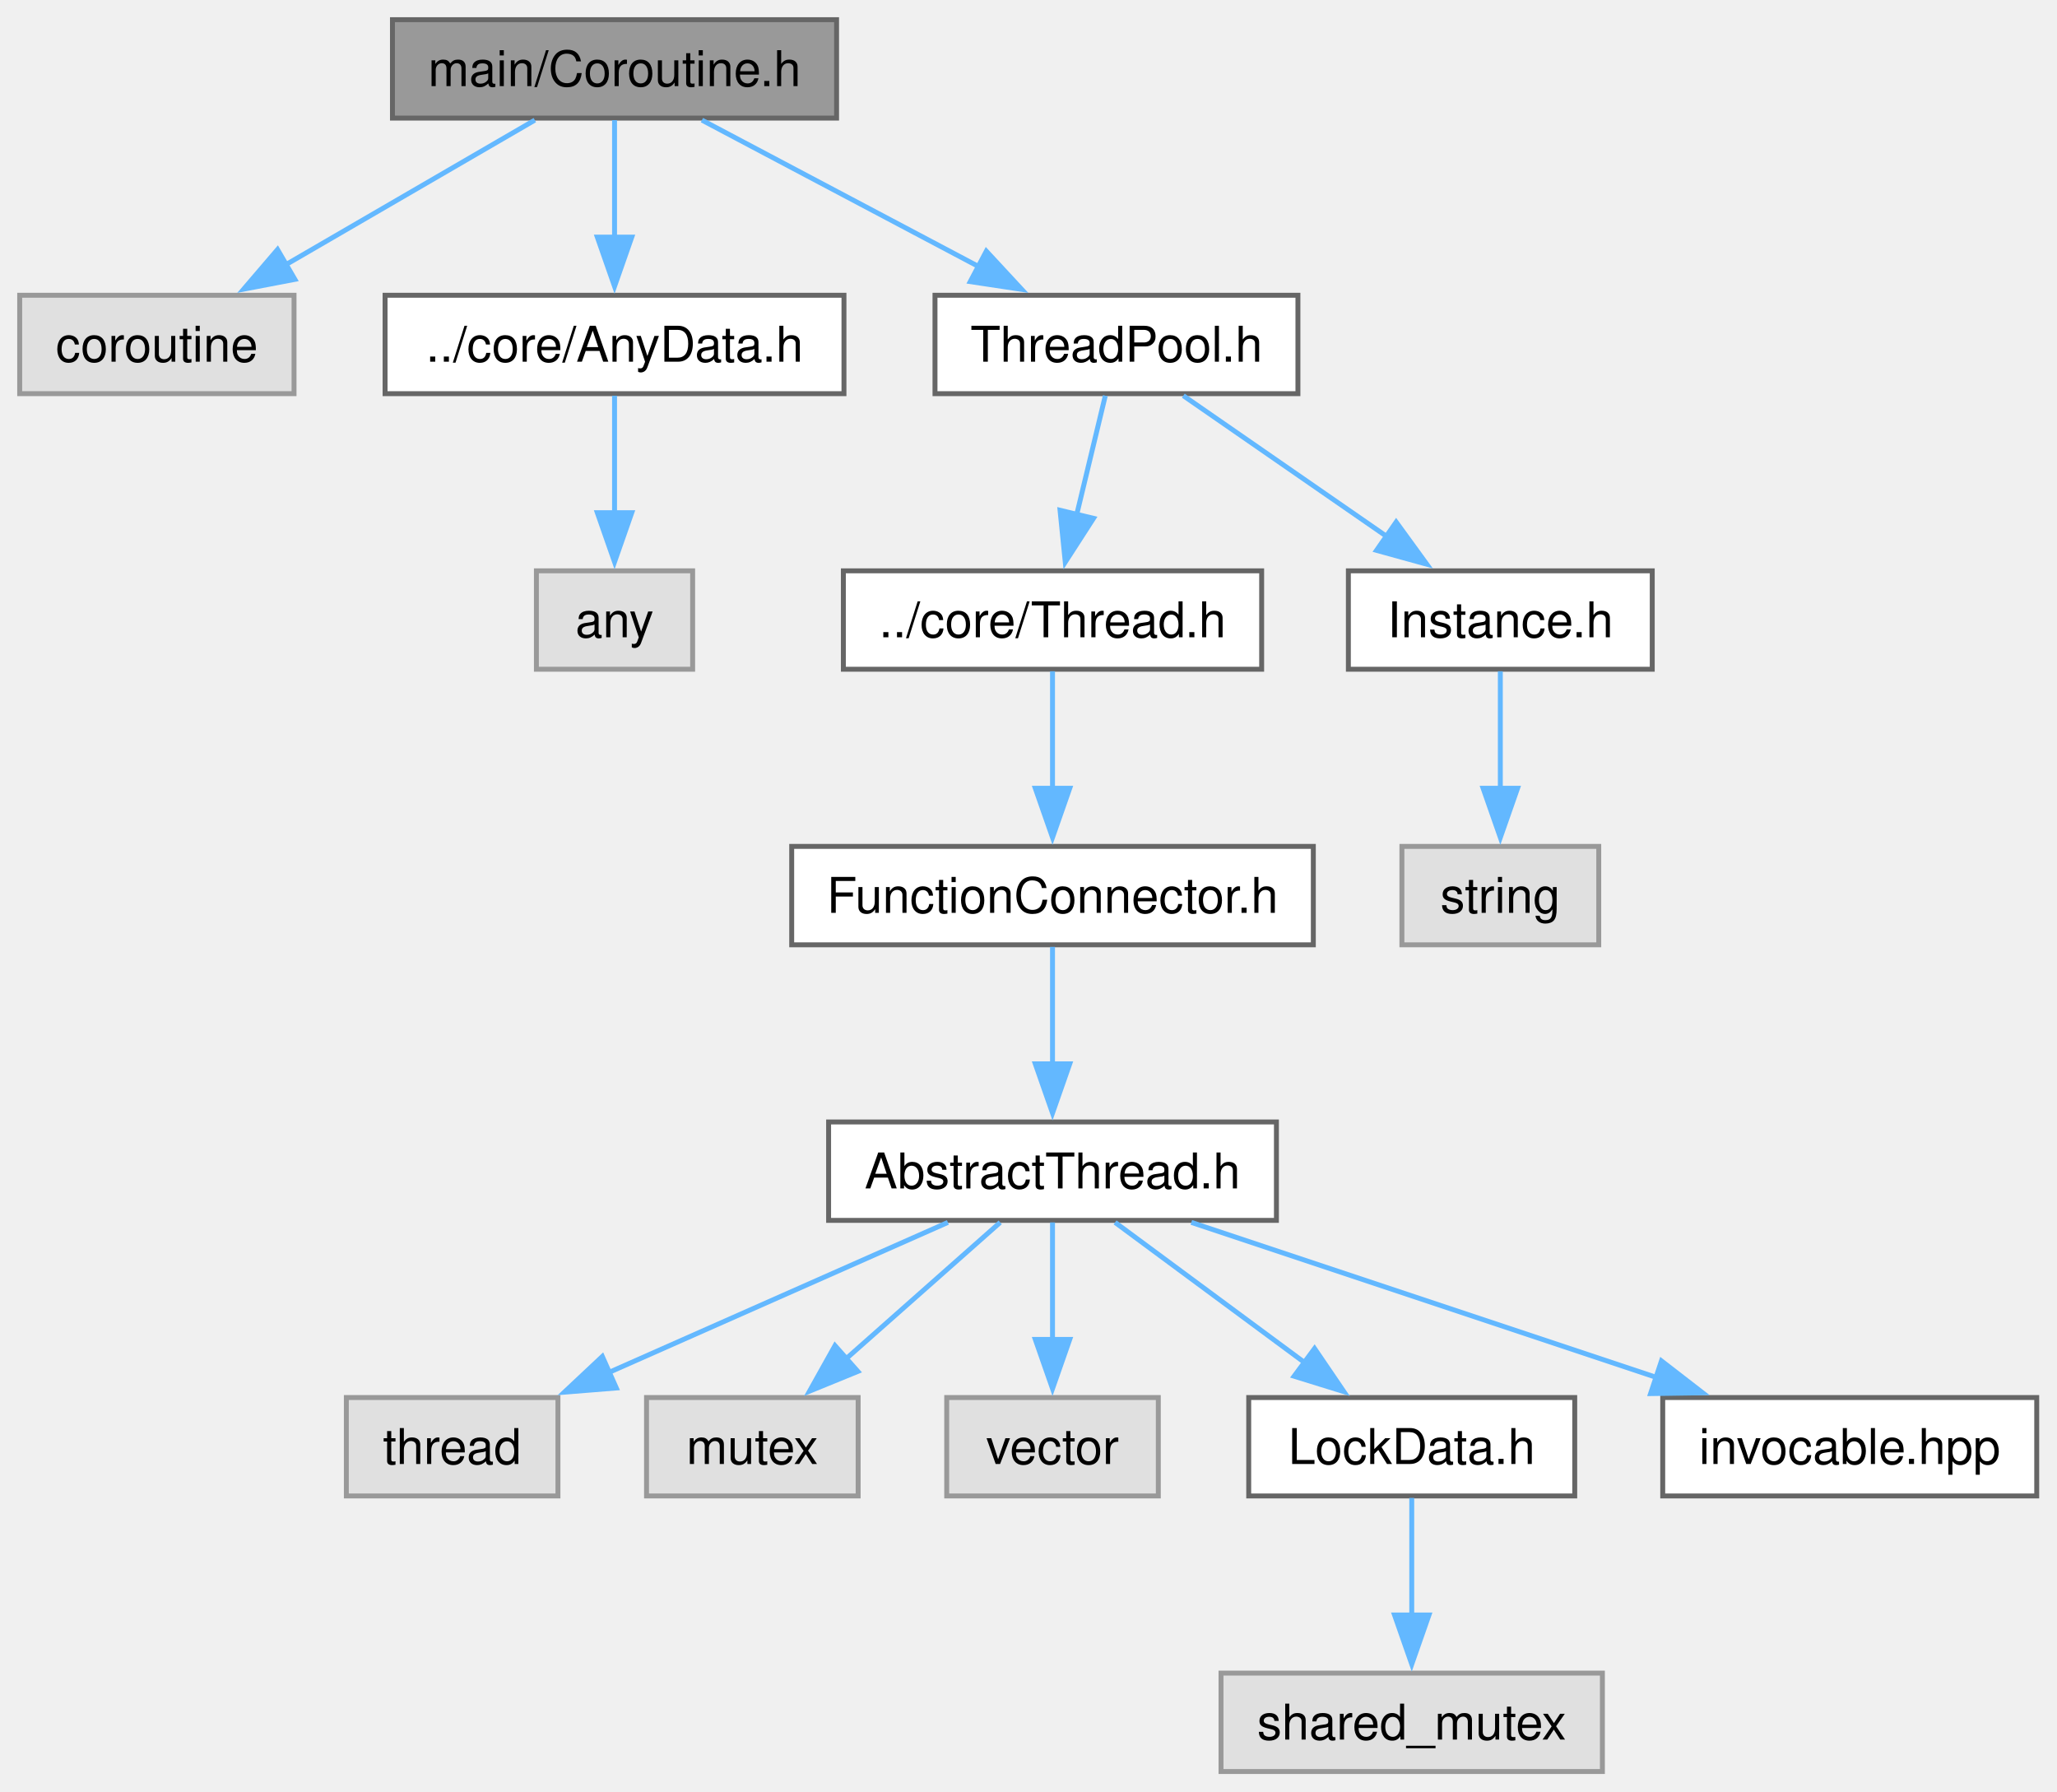
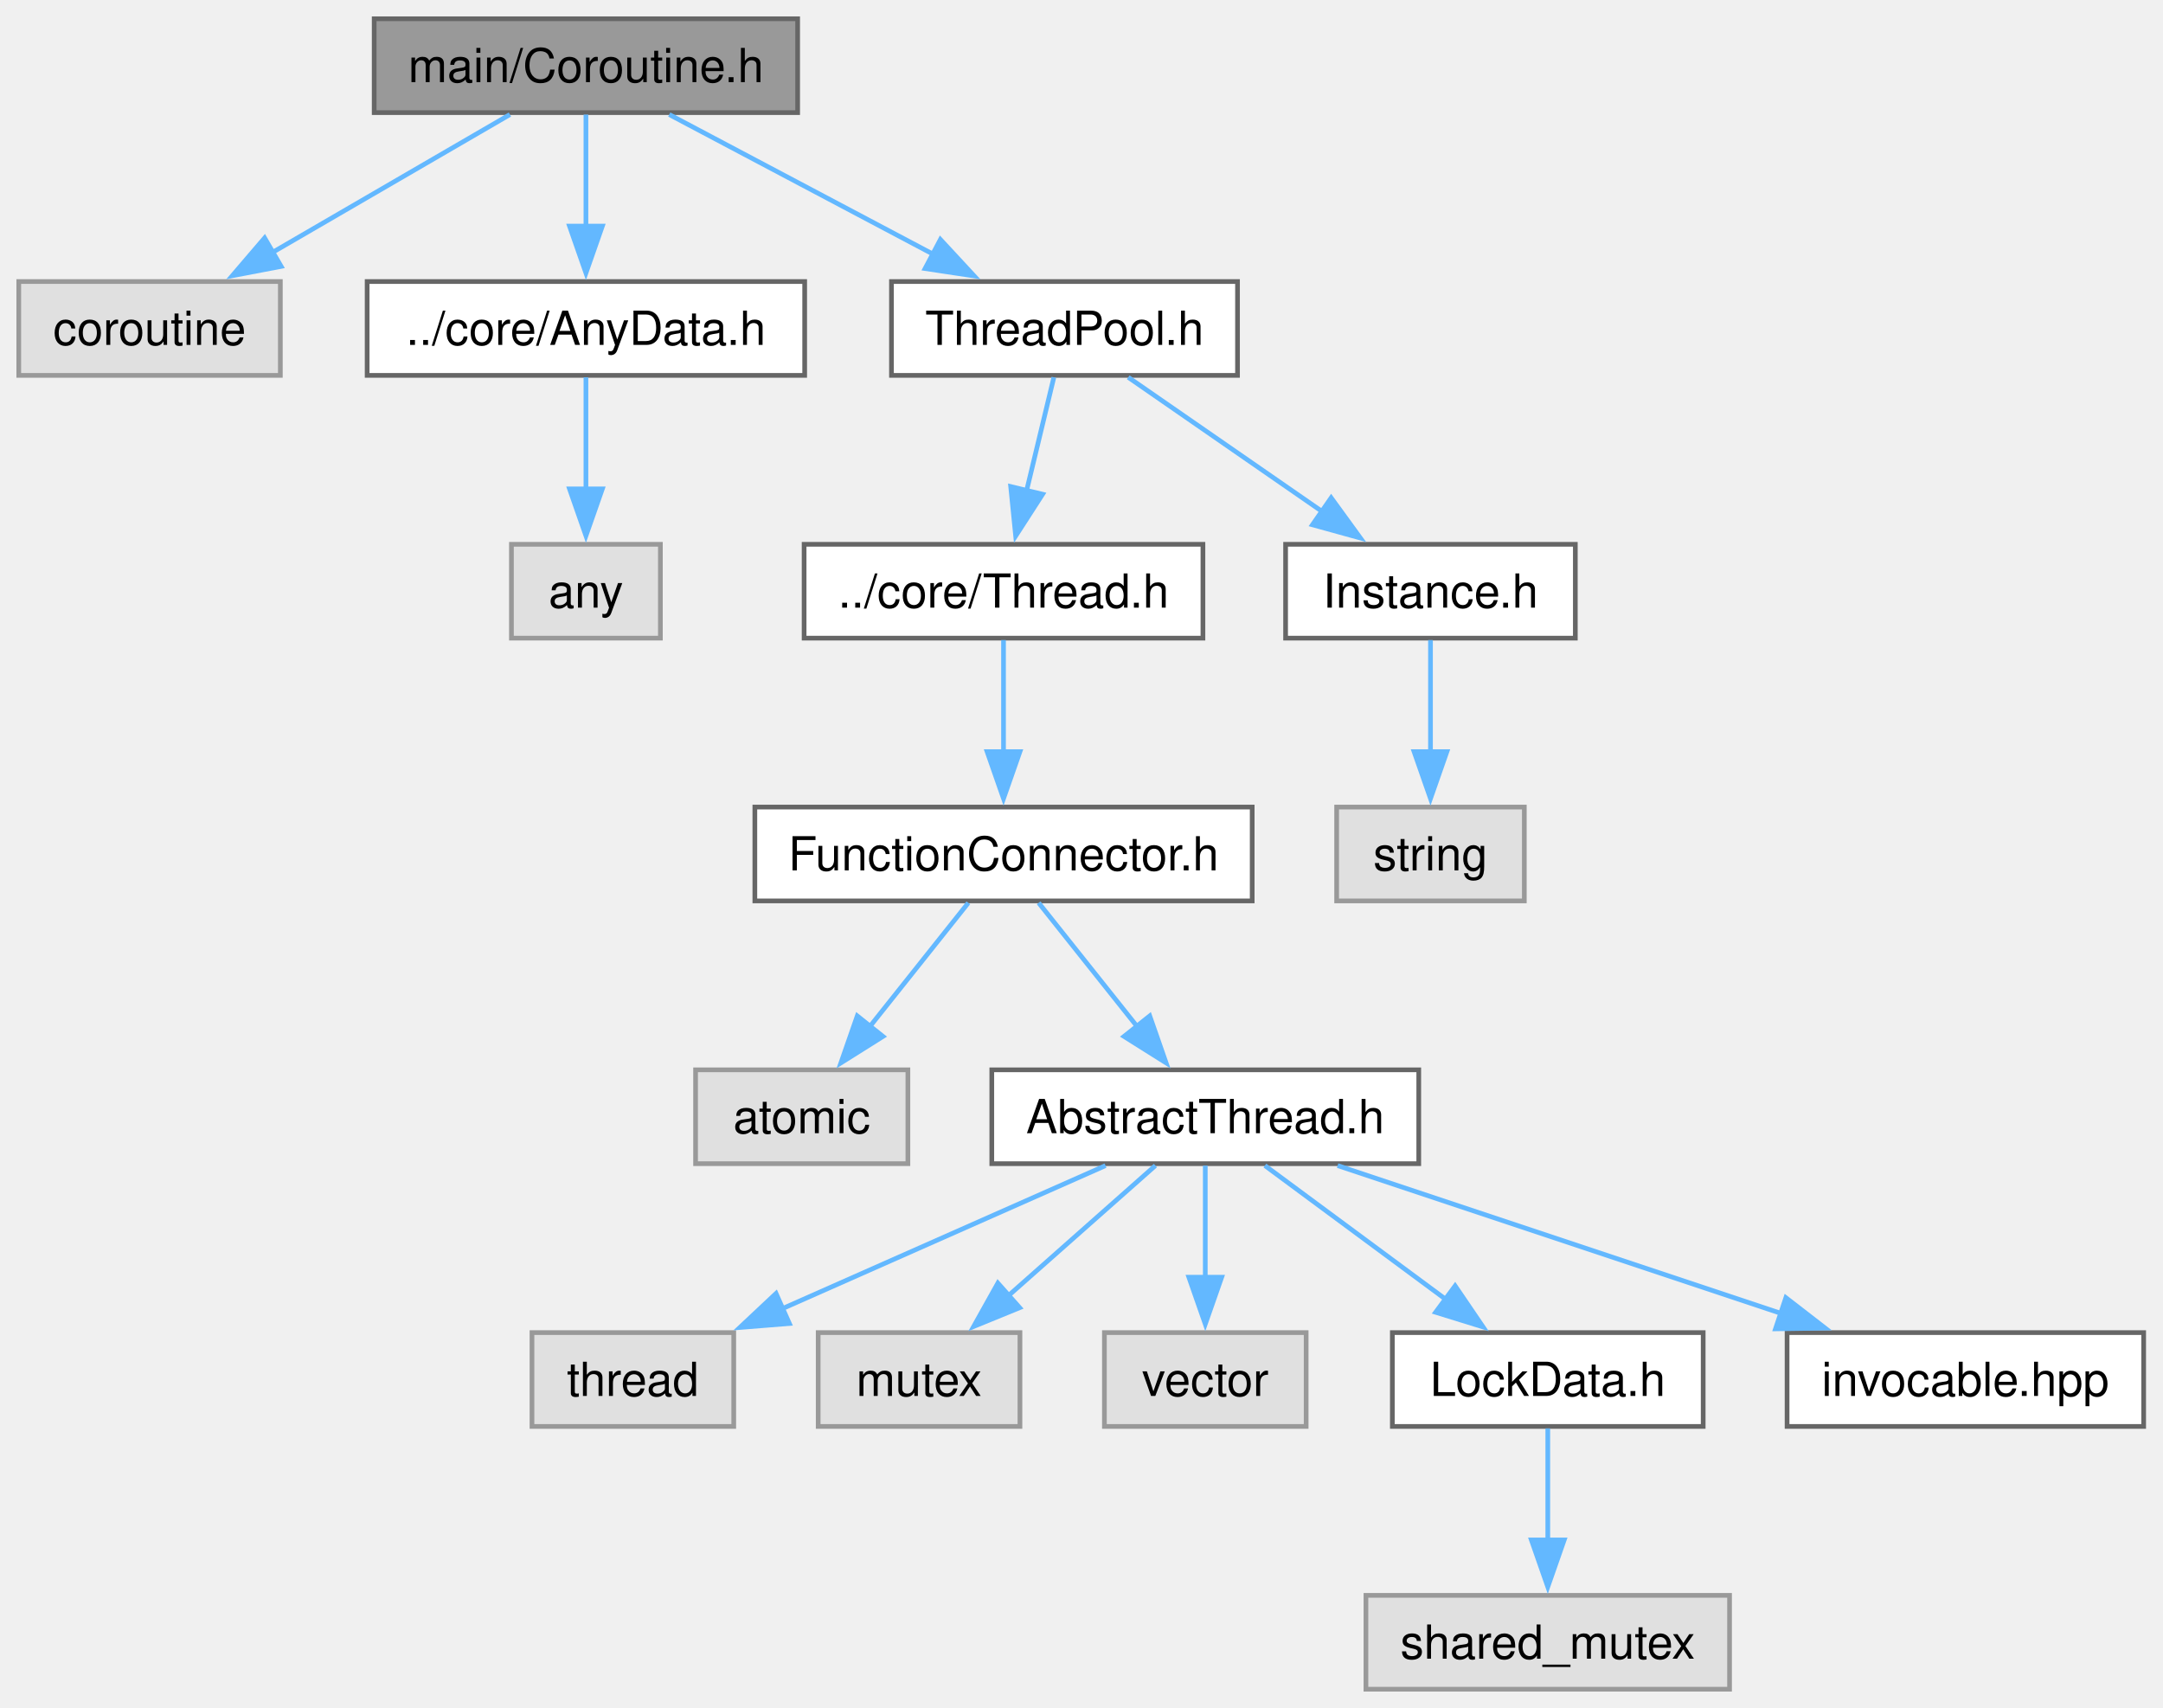
- <svg xmlns="http://www.w3.org/2000/svg" xmlns:xlink="http://www.w3.org/1999/xlink" width="418pt" height="364pt" viewBox="0.00 0.00 418.00 364.00">
+ <svg xmlns="http://www.w3.org/2000/svg" xmlns:xlink="http://www.w3.org/1999/xlink" width="461pt" height="364pt" viewBox="0.00 0.00 461.00 364.00">
  <g id="graph0" class="graph" transform="scale(1 1) rotate(0) translate(4 360)">
    <g id="Node000001" class="node">
      <g id="a_Node000001">
        <a xlink:title="The CoroutineTask, CoroutineAwait, CoroutineInvokeAwait structs.">
          <polygon fill="#999999" stroke="#666666" points="166,-356 75.75,-356 75.75,-336 166,-336 166,-356" />
          <text xml:space="preserve" text-anchor="middle" x="120.88" y="-342.5" font-family="Helvetica,sans-Serif" font-size="10.00">main/Coroutine.h</text>
        </a>
      </g>
    </g>
    <g id="Node000002" class="node">
      <g id="a_Node000002">
        <a xlink:title=" ">
          <polygon fill="#e0e0e0" stroke="#999999" points="55.75,-300 0,-300 0,-280 55.75,-280 55.75,-300" />
          <text xml:space="preserve" text-anchor="middle" x="27.88" y="-286.5" font-family="Helvetica,sans-Serif" font-size="10.00">coroutine</text>
        </a>
      </g>
    </g>
    <g id="edge1_Node000001_Node000002" class="edge">
      <g id="a_edge1_Node000001_Node000002">
        <a xlink:title=" ">
          <path fill="none" stroke="#63b8ff" d="M104.68,-335.59C90.63,-327.44 70.04,-315.48 53.72,-306" />
          <polygon fill="#63b8ff" stroke="#63b8ff" points="55.92,-303.23 45.51,-301.24 52.4,-309.29 55.92,-303.23" />
        </a>
      </g>
    </g>
    <g id="Node000003" class="node">
      <g id="a_Node000003">
        <a xlink:href="AnyData_8h.html" target="_top" xlink:title="The AnyData class.">
          <polygon fill="white" stroke="#666666" points="167.5,-300 74.25,-300 74.25,-280 167.5,-280 167.5,-300" />
          <text xml:space="preserve" text-anchor="middle" x="120.88" y="-286.5" font-family="Helvetica,sans-Serif" font-size="10.00">../core/AnyData.h</text>
        </a>
      </g>
    </g>
    <g id="edge2_Node000001_Node000003" class="edge">
      <g id="a_edge2_Node000001_Node000003">
        <a xlink:title=" ">
          <path fill="none" stroke="#63b8ff" d="M120.88,-335.59C120.88,-329.01 120.88,-319.96 120.88,-311.73" />
          <polygon fill="#63b8ff" stroke="#63b8ff" points="124.38,-311.81 120.88,-301.81 117.38,-311.81 124.38,-311.81" />
        </a>
      </g>
    </g>
    <g id="Node000005" class="node">
      <g id="a_Node000005">
        <a xlink:href="ThreadPool_8h.html" target="_top" xlink:title="The AbstractThreadPool and ThreadPool classes.">
          <polygon fill="white" stroke="#666666" points="259.75,-300 186,-300 186,-280 259.75,-280 259.75,-300" />
          <text xml:space="preserve" text-anchor="middle" x="222.88" y="-286.5" font-family="Helvetica,sans-Serif" font-size="10.00">ThreadPool.h</text>
        </a>
      </g>
    </g>
    <g id="edge4_Node000001_Node000005" class="edge">
      <g id="a_edge4_Node000001_Node000005">
        <a xlink:title=" ">
          <path fill="none" stroke="#63b8ff" d="M138.64,-335.59C154.2,-327.36 177.06,-315.26 195.04,-305.74" />
          <polygon fill="#63b8ff" stroke="#63b8ff" points="196.43,-308.96 203.63,-301.19 193.16,-302.77 196.43,-308.96" />
        </a>
      </g>
    </g>
    <g id="Node000004" class="node">
      <g id="a_Node000004">
        <a xlink:title=" ">
          <polygon fill="#e0e0e0" stroke="#999999" points="136.75,-244 105,-244 105,-224 136.75,-224 136.75,-244" />
          <text xml:space="preserve" text-anchor="middle" x="120.88" y="-230.5" font-family="Helvetica,sans-Serif" font-size="10.00">any</text>
        </a>
      </g>
    </g>
    <g id="edge3_Node000003_Node000004" class="edge">
      <g id="a_edge3_Node000003_Node000004">
        <a xlink:title=" ">
          <path fill="none" stroke="#63b8ff" d="M120.88,-279.59C120.88,-273.01 120.88,-263.96 120.88,-255.73" />
          <polygon fill="#63b8ff" stroke="#63b8ff" points="124.38,-255.81 120.88,-245.81 117.38,-255.81 124.38,-255.81" />
        </a>
      </g>
    </g>
    <g id="Node000006" class="node">
      <g id="a_Node000006">
        <a xlink:href="Thread_8h.html" target="_top" xlink:title="The Thread class.">
          <polygon fill="white" stroke="#666666" points="252.38,-244 167.38,-244 167.38,-224 252.38,-224 252.38,-244" />
          <text xml:space="preserve" text-anchor="middle" x="209.88" y="-230.5" font-family="Helvetica,sans-Serif" font-size="10.00">../core/Thread.h</text>
        </a>
      </g>
    </g>
    <g id="edge5_Node000005_Node000006" class="edge">
      <g id="a_edge5_Node000005_Node000006">
        <a xlink:title=" ">
          <path fill="none" stroke="#63b8ff" d="M220.61,-279.59C219.01,-272.93 216.8,-263.75 214.8,-255.44" />
          <polygon fill="#63b8ff" stroke="#63b8ff" points="218.21,-254.67 212.47,-245.77 211.41,-256.31 218.21,-254.67" />
        </a>
      </g>
    </g>
-     <g id="Node000015" class="node">
-       <g id="a_Node000015">
+     <g id="Node000016" class="node">
+       <g id="a_Node000016">
        <a xlink:href="Instance_8h.html" target="_top" xlink:title="The AbstractInstance and Instance classes.">
          <polygon fill="white" stroke="#666666" points="331.75,-244 270,-244 270,-224 331.75,-224 331.75,-244" />
          <text xml:space="preserve" text-anchor="middle" x="300.88" y="-230.5" font-family="Helvetica,sans-Serif" font-size="10.00">Instance.h</text>
        </a>
      </g>
    </g>
-     <g id="edge14_Node000005_Node000015" class="edge">
-       <g id="a_edge14_Node000005_Node000015">
+     <g id="edge15_Node000005_Node000016" class="edge">
+       <g id="a_edge15_Node000005_Node000016">
        <a xlink:title=" ">
          <path fill="none" stroke="#63b8ff" d="M236.46,-279.59C247.91,-271.67 264.54,-260.16 278.03,-250.82" />
          <polygon fill="#63b8ff" stroke="#63b8ff" points="279.71,-253.91 285.94,-245.34 275.72,-248.16 279.71,-253.91" />
        </a>
      </g>
    </g>
    <g id="Node000007" class="node">
      <g id="a_Node000007">
        <a xlink:href="FunctionConnector_8h.html" target="_top" xlink:title="The AbstractFunctionConnector, FunctionConnector, FunctionConnectorProtected, FunctionConnectionGuard...">
          <polygon fill="white" stroke="#666666" points="262.88,-188 156.88,-188 156.88,-168 262.88,-168 262.88,-188" />
          <text xml:space="preserve" text-anchor="middle" x="209.88" y="-174.5" font-family="Helvetica,sans-Serif" font-size="10.00">FunctionConnector.h</text>
        </a>
      </g>
    </g>
    <g id="edge6_Node000006_Node000007" class="edge">
      <g id="a_edge6_Node000006_Node000007">
        <a xlink:title=" ">
          <path fill="none" stroke="#63b8ff" d="M209.88,-223.59C209.88,-217.01 209.88,-207.96 209.88,-199.73" />
          <polygon fill="#63b8ff" stroke="#63b8ff" points="213.38,-199.81 209.88,-189.81 206.38,-199.81 213.38,-199.81" />
        </a>
      </g>
    </g>
    <g id="Node000008" class="node">
      <g id="a_Node000008">
-         <a xlink:href="AbstractThread_8h.html" target="_top" xlink:title="The AbstractThread class.">
-           <polygon fill="white" stroke="#666666" points="255.38,-132 164.38,-132 164.38,-112 255.38,-112 255.38,-132" />
-           <text xml:space="preserve" text-anchor="middle" x="209.88" y="-118.5" font-family="Helvetica,sans-Serif" font-size="10.00">AbstractThread.h</text>
+         <a xlink:title=" ">
+           <polygon fill="#e0e0e0" stroke="#999999" points="189.5,-132 144.25,-132 144.25,-112 189.5,-112 189.5,-132" />
+           <text xml:space="preserve" text-anchor="middle" x="166.88" y="-118.5" font-family="Helvetica,sans-Serif" font-size="10.00">atomic</text>
        </a>
      </g>
    </g>
    <g id="edge7_Node000007_Node000008" class="edge">
      <g id="a_edge7_Node000007_Node000008">
        <a xlink:title=" ">
-           <path fill="none" stroke="#63b8ff" d="M209.88,-167.59C209.88,-161.01 209.88,-151.96 209.88,-143.73" />
-           <polygon fill="#63b8ff" stroke="#63b8ff" points="213.38,-143.81 209.88,-133.81 206.38,-143.81 213.38,-143.81" />
+           <path fill="none" stroke="#63b8ff" d="M202.38,-167.59C196.59,-160.32 188.39,-150.02 181.33,-141.15" />
+           <polygon fill="#63b8ff" stroke="#63b8ff" points="184.19,-139.12 175.22,-133.48 178.71,-143.49 184.19,-139.12" />
        </a>
      </g>
    </g>
    <g id="Node000009" class="node">
      <g id="a_Node000009">
-         <a xlink:title=" ">
-           <polygon fill="#e0e0e0" stroke="#999999" points="109.38,-76 66.38,-76 66.38,-56 109.38,-56 109.38,-76" />
-           <text xml:space="preserve" text-anchor="middle" x="87.88" y="-62.5" font-family="Helvetica,sans-Serif" font-size="10.00">thread</text>
-         </a>
-       </g>
-     </g>
-     <g id="edge8_Node000008_Node000009" class="edge">
-       <g id="a_edge8_Node000008_Node000009">
-         <a xlink:title=" ">
-           <path fill="none" stroke="#63b8ff" d="M188.62,-111.59C169.59,-103.17 141.4,-90.69 119.67,-81.07" />
-           <polygon fill="#63b8ff" stroke="#63b8ff" points="121.24,-77.94 110.68,-77.09 118.4,-84.34 121.24,-77.94" />
+         <a xlink:href="AbstractThread_8h.html" target="_top" xlink:title="The AbstractThread class.">
+           <polygon fill="white" stroke="#666666" points="298.38,-132 207.38,-132 207.38,-112 298.38,-112 298.38,-132" />
+           <text xml:space="preserve" text-anchor="middle" x="252.88" y="-118.5" font-family="Helvetica,sans-Serif" font-size="10.00">AbstractThread.h</text>
+         </a>
+       </g>
+     </g>
+     <g id="edge8_Node000007_Node000009" class="edge">
+       <g id="a_edge8_Node000007_Node000009">
+         <a xlink:title=" ">
+           <path fill="none" stroke="#63b8ff" d="M217.37,-167.59C223.16,-160.32 231.36,-150.02 238.42,-141.15" />
+           <polygon fill="#63b8ff" stroke="#63b8ff" points="241.04,-143.49 244.53,-133.48 235.56,-139.12 241.04,-143.49" />
        </a>
      </g>
    </g>
    <g id="Node000010" class="node">
      <g id="a_Node000010">
        <a xlink:title=" ">
-           <polygon fill="#e0e0e0" stroke="#999999" points="170.38,-76 127.38,-76 127.38,-56 170.38,-56 170.38,-76" />
-           <text xml:space="preserve" text-anchor="middle" x="148.88" y="-62.5" font-family="Helvetica,sans-Serif" font-size="10.00">mutex</text>
-         </a>
-       </g>
-     </g>
-     <g id="edge9_Node000008_Node000010" class="edge">
-       <g id="a_edge9_Node000008_Node000010">
-         <a xlink:title=" ">
-           <path fill="none" stroke="#63b8ff" d="M199.25,-111.59C190.59,-103.93 178.14,-92.91 167.79,-83.75" />
-           <polygon fill="#63b8ff" stroke="#63b8ff" points="170.32,-81.31 160.51,-77.3 165.68,-86.55 170.32,-81.31" />
+           <polygon fill="#e0e0e0" stroke="#999999" points="152.38,-76 109.38,-76 109.38,-56 152.38,-56 152.38,-76" />
+           <text xml:space="preserve" text-anchor="middle" x="130.88" y="-62.5" font-family="Helvetica,sans-Serif" font-size="10.00">thread</text>
+         </a>
+       </g>
+     </g>
+     <g id="edge9_Node000009_Node000010" class="edge">
+       <g id="a_edge9_Node000009_Node000010">
+         <a xlink:title=" ">
+           <path fill="none" stroke="#63b8ff" d="M231.62,-111.59C212.59,-103.17 184.4,-90.69 162.67,-81.07" />
+           <polygon fill="#63b8ff" stroke="#63b8ff" points="164.24,-77.94 153.68,-77.09 161.4,-84.34 164.24,-77.94" />
        </a>
      </g>
    </g>
    <g id="Node000011" class="node">
      <g id="a_Node000011">
        <a xlink:title=" ">
-           <polygon fill="#e0e0e0" stroke="#999999" points="231.38,-76 188.38,-76 188.38,-56 231.38,-56 231.38,-76" />
-           <text xml:space="preserve" text-anchor="middle" x="209.88" y="-62.5" font-family="Helvetica,sans-Serif" font-size="10.00">vector</text>
-         </a>
-       </g>
-     </g>
-     <g id="edge10_Node000008_Node000011" class="edge">
-       <g id="a_edge10_Node000008_Node000011">
-         <a xlink:title=" ">
-           <path fill="none" stroke="#63b8ff" d="M209.88,-111.59C209.88,-105.01 209.88,-95.96 209.88,-87.73" />
-           <polygon fill="#63b8ff" stroke="#63b8ff" points="213.38,-87.81 209.88,-77.81 206.38,-87.81 213.38,-87.81" />
+           <polygon fill="#e0e0e0" stroke="#999999" points="213.38,-76 170.38,-76 170.38,-56 213.38,-56 213.38,-76" />
+           <text xml:space="preserve" text-anchor="middle" x="191.88" y="-62.5" font-family="Helvetica,sans-Serif" font-size="10.00">mutex</text>
+         </a>
+       </g>
+     </g>
+     <g id="edge10_Node000009_Node000011" class="edge">
+       <g id="a_edge10_Node000009_Node000011">
+         <a xlink:title=" ">
+           <path fill="none" stroke="#63b8ff" d="M242.25,-111.59C233.59,-103.93 221.14,-92.91 210.79,-83.75" />
+           <polygon fill="#63b8ff" stroke="#63b8ff" points="213.32,-81.31 203.51,-77.3 208.68,-86.55 213.32,-81.31" />
        </a>
      </g>
    </g>
    <g id="Node000012" class="node">
      <g id="a_Node000012">
+         <a xlink:title=" ">
+           <polygon fill="#e0e0e0" stroke="#999999" points="274.38,-76 231.38,-76 231.38,-56 274.38,-56 274.38,-76" />
+           <text xml:space="preserve" text-anchor="middle" x="252.88" y="-62.5" font-family="Helvetica,sans-Serif" font-size="10.00">vector</text>
+         </a>
+       </g>
+     </g>
+     <g id="edge11_Node000009_Node000012" class="edge">
+       <g id="a_edge11_Node000009_Node000012">
+         <a xlink:title=" ">
+           <path fill="none" stroke="#63b8ff" d="M252.88,-111.59C252.88,-105.01 252.88,-95.96 252.88,-87.73" />
+           <polygon fill="#63b8ff" stroke="#63b8ff" points="256.38,-87.81 252.88,-77.81 249.38,-87.81 256.38,-87.81" />
+         </a>
+       </g>
+     </g>
+     <g id="Node000013" class="node">
+       <g id="a_Node000013">
        <a xlink:href="LockData_8h.html" target="_top" xlink:title="The LockData class.">
-           <polygon fill="white" stroke="#666666" points="316,-76 249.75,-76 249.75,-56 316,-56 316,-76" />
-           <text xml:space="preserve" text-anchor="middle" x="282.88" y="-62.5" font-family="Helvetica,sans-Serif" font-size="10.00">LockData.h</text>
-         </a>
-       </g>
-     </g>
-     <g id="edge11_Node000008_Node000012" class="edge">
-       <g id="a_edge11_Node000008_Node000012">
-         <a xlink:title=" ">
-           <path fill="none" stroke="#63b8ff" d="M222.59,-111.59C233.27,-103.7 248.75,-92.24 261.36,-82.92" />
-           <polygon fill="#63b8ff" stroke="#63b8ff" points="263.13,-85.96 269.09,-77.2 258.97,-80.33 263.13,-85.96" />
+           <polygon fill="white" stroke="#666666" points="359,-76 292.75,-76 292.75,-56 359,-56 359,-76" />
+           <text xml:space="preserve" text-anchor="middle" x="325.88" y="-62.5" font-family="Helvetica,sans-Serif" font-size="10.00">LockData.h</text>
+         </a>
+       </g>
+     </g>
+     <g id="edge12_Node000009_Node000013" class="edge">
+       <g id="a_edge12_Node000009_Node000013">
+         <a xlink:title=" ">
+           <path fill="none" stroke="#63b8ff" d="M265.59,-111.59C276.27,-103.7 291.75,-92.24 304.36,-82.92" />
+           <polygon fill="#63b8ff" stroke="#63b8ff" points="306.13,-85.96 312.09,-77.2 301.97,-80.33 306.13,-85.96" />
+         </a>
+       </g>
+     </g>
+     <g id="Node000015" class="node">
+       <g id="a_Node000015">
+         <a xlink:href="invocable_8hpp_source.html" target="_top" xlink:title=" ">
+           <polygon fill="white" stroke="#666666" points="452.88,-76 376.88,-76 376.88,-56 452.88,-56 452.88,-76" />
+           <text xml:space="preserve" text-anchor="middle" x="414.88" y="-62.5" font-family="Helvetica,sans-Serif" font-size="10.00">invocable.hpp</text>
+         </a>
+       </g>
+     </g>
+     <g id="edge14_Node000009_Node000015" class="edge">
+       <g id="a_edge14_Node000009_Node000015">
+         <a xlink:title=" ">
+           <path fill="none" stroke="#63b8ff" d="M281.09,-111.59C307.3,-102.86 346.56,-89.77 375.78,-80.03" />
+           <polygon fill="#63b8ff" stroke="#63b8ff" points="376.62,-83.44 385,-76.96 374.41,-76.8 376.62,-83.44" />
        </a>
      </g>
    </g>
    <g id="Node000014" class="node">
      <g id="a_Node000014">
-         <a xlink:href="invocable_8hpp_source.html" target="_top" xlink:title=" ">
-           <polygon fill="white" stroke="#666666" points="409.88,-76 333.88,-76 333.88,-56 409.88,-56 409.88,-76" />
-           <text xml:space="preserve" text-anchor="middle" x="371.88" y="-62.5" font-family="Helvetica,sans-Serif" font-size="10.00">invocable.hpp</text>
-         </a>
-       </g>
-     </g>
-     <g id="edge13_Node000008_Node000014" class="edge">
-       <g id="a_edge13_Node000008_Node000014">
-         <a xlink:title=" ">
-           <path fill="none" stroke="#63b8ff" d="M238.09,-111.59C264.3,-102.86 303.56,-89.77 332.78,-80.03" />
-           <polygon fill="#63b8ff" stroke="#63b8ff" points="333.62,-83.44 342,-76.96 331.41,-76.8 333.62,-83.44" />
-         </a>
-       </g>
-     </g>
-     <g id="Node000013" class="node">
-       <g id="a_Node000013">
-         <a xlink:title=" ">
-           <polygon fill="#e0e0e0" stroke="#999999" points="321.62,-20 244.12,-20 244.12,0 321.62,0 321.62,-20" />
-           <text xml:space="preserve" text-anchor="middle" x="282.88" y="-6.5" font-family="Helvetica,sans-Serif" font-size="10.00">shared_mutex</text>
-         </a>
-       </g>
-     </g>
-     <g id="edge12_Node000012_Node000013" class="edge">
-       <g id="a_edge12_Node000012_Node000013">
-         <a xlink:title=" ">
-           <path fill="none" stroke="#63b8ff" d="M282.88,-55.59C282.88,-49.01 282.88,-39.96 282.88,-31.73" />
-           <polygon fill="#63b8ff" stroke="#63b8ff" points="286.38,-31.81 282.88,-21.81 279.38,-31.81 286.38,-31.81" />
-         </a>
-       </g>
-     </g>
-     <g id="Node000016" class="node">
-       <g id="a_Node000016">
+         <a xlink:title=" ">
+           <polygon fill="#e0e0e0" stroke="#999999" points="364.62,-20 287.12,-20 287.12,0 364.62,0 364.62,-20" />
+           <text xml:space="preserve" text-anchor="middle" x="325.88" y="-6.5" font-family="Helvetica,sans-Serif" font-size="10.00">shared_mutex</text>
+         </a>
+       </g>
+     </g>
+     <g id="edge13_Node000013_Node000014" class="edge">
+       <g id="a_edge13_Node000013_Node000014">
+         <a xlink:title=" ">
+           <path fill="none" stroke="#63b8ff" d="M325.88,-55.59C325.88,-49.01 325.88,-39.96 325.88,-31.73" />
+           <polygon fill="#63b8ff" stroke="#63b8ff" points="329.38,-31.81 325.88,-21.81 322.38,-31.81 329.38,-31.81" />
+         </a>
+       </g>
+     </g>
+     <g id="Node000017" class="node">
+       <g id="a_Node000017">
        <a xlink:title=" ">
          <polygon fill="#e0e0e0" stroke="#999999" points="320.88,-188 280.88,-188 280.88,-168 320.88,-168 320.88,-188" />
          <text xml:space="preserve" text-anchor="middle" x="300.88" y="-174.5" font-family="Helvetica,sans-Serif" font-size="10.00">string</text>
        </a>
      </g>
    </g>
-     <g id="edge15_Node000015_Node000016" class="edge">
-       <g id="a_edge15_Node000015_Node000016">
+     <g id="edge16_Node000016_Node000017" class="edge">
+       <g id="a_edge16_Node000016_Node000017">
        <a xlink:title=" ">
          <path fill="none" stroke="#63b8ff" d="M300.88,-223.59C300.88,-217.01 300.88,-207.96 300.88,-199.73" />
          <polygon fill="#63b8ff" stroke="#63b8ff" points="304.38,-199.81 300.88,-189.81 297.38,-199.81 304.38,-199.81" />
        </a>
      </g>
    </g>
  </g>
</svg>
